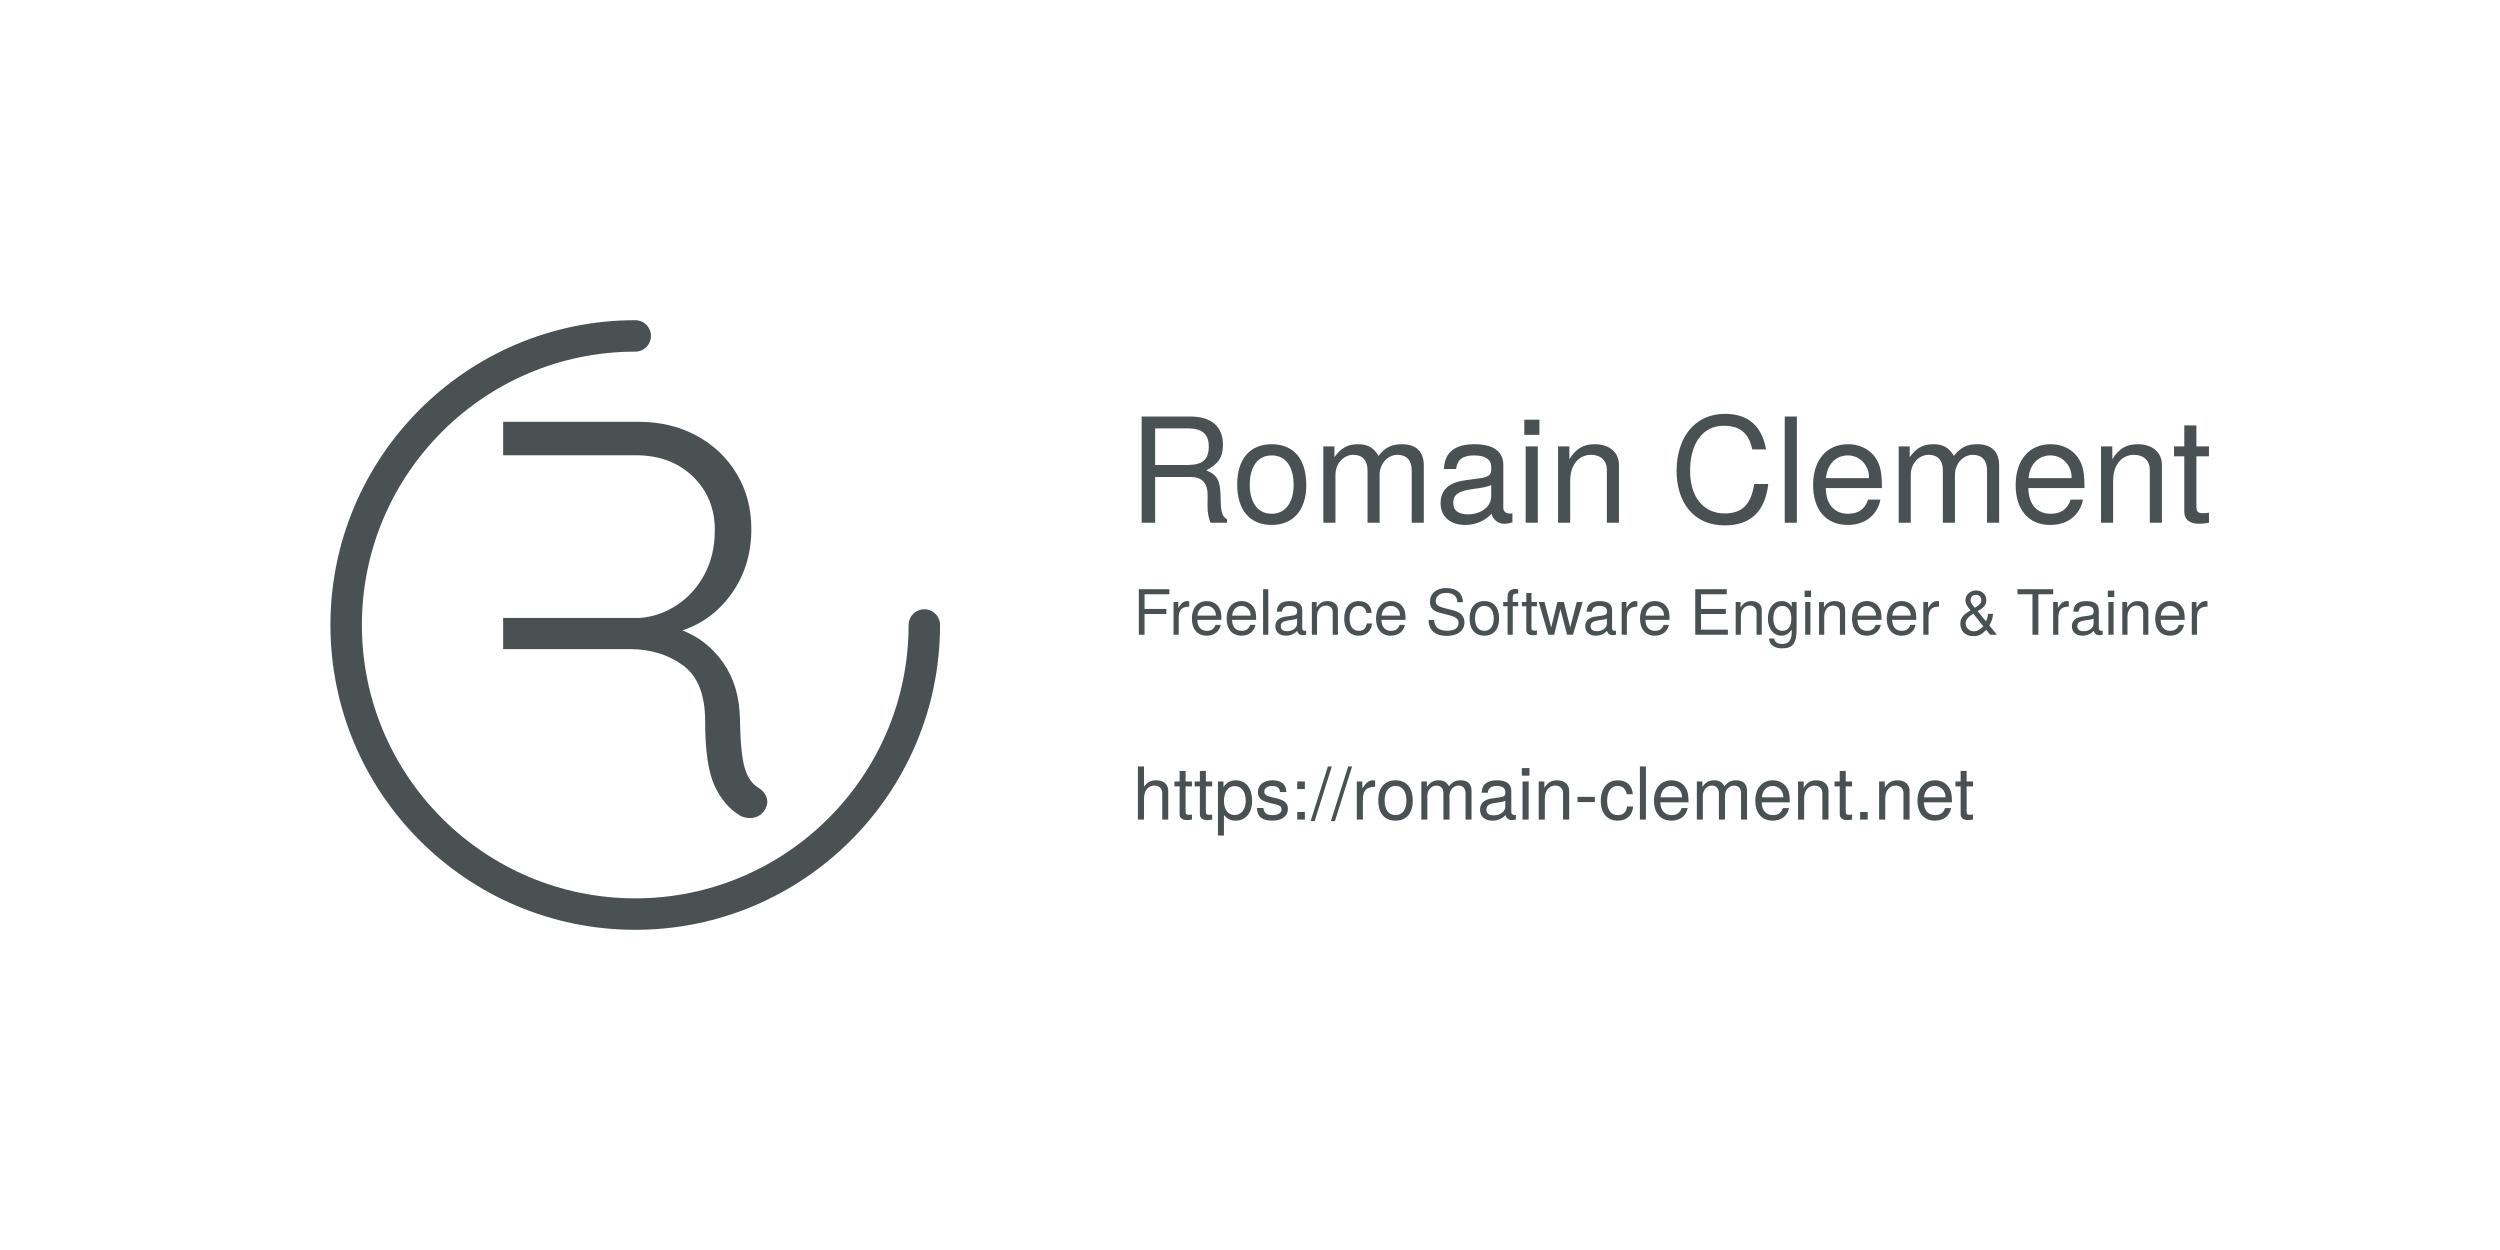
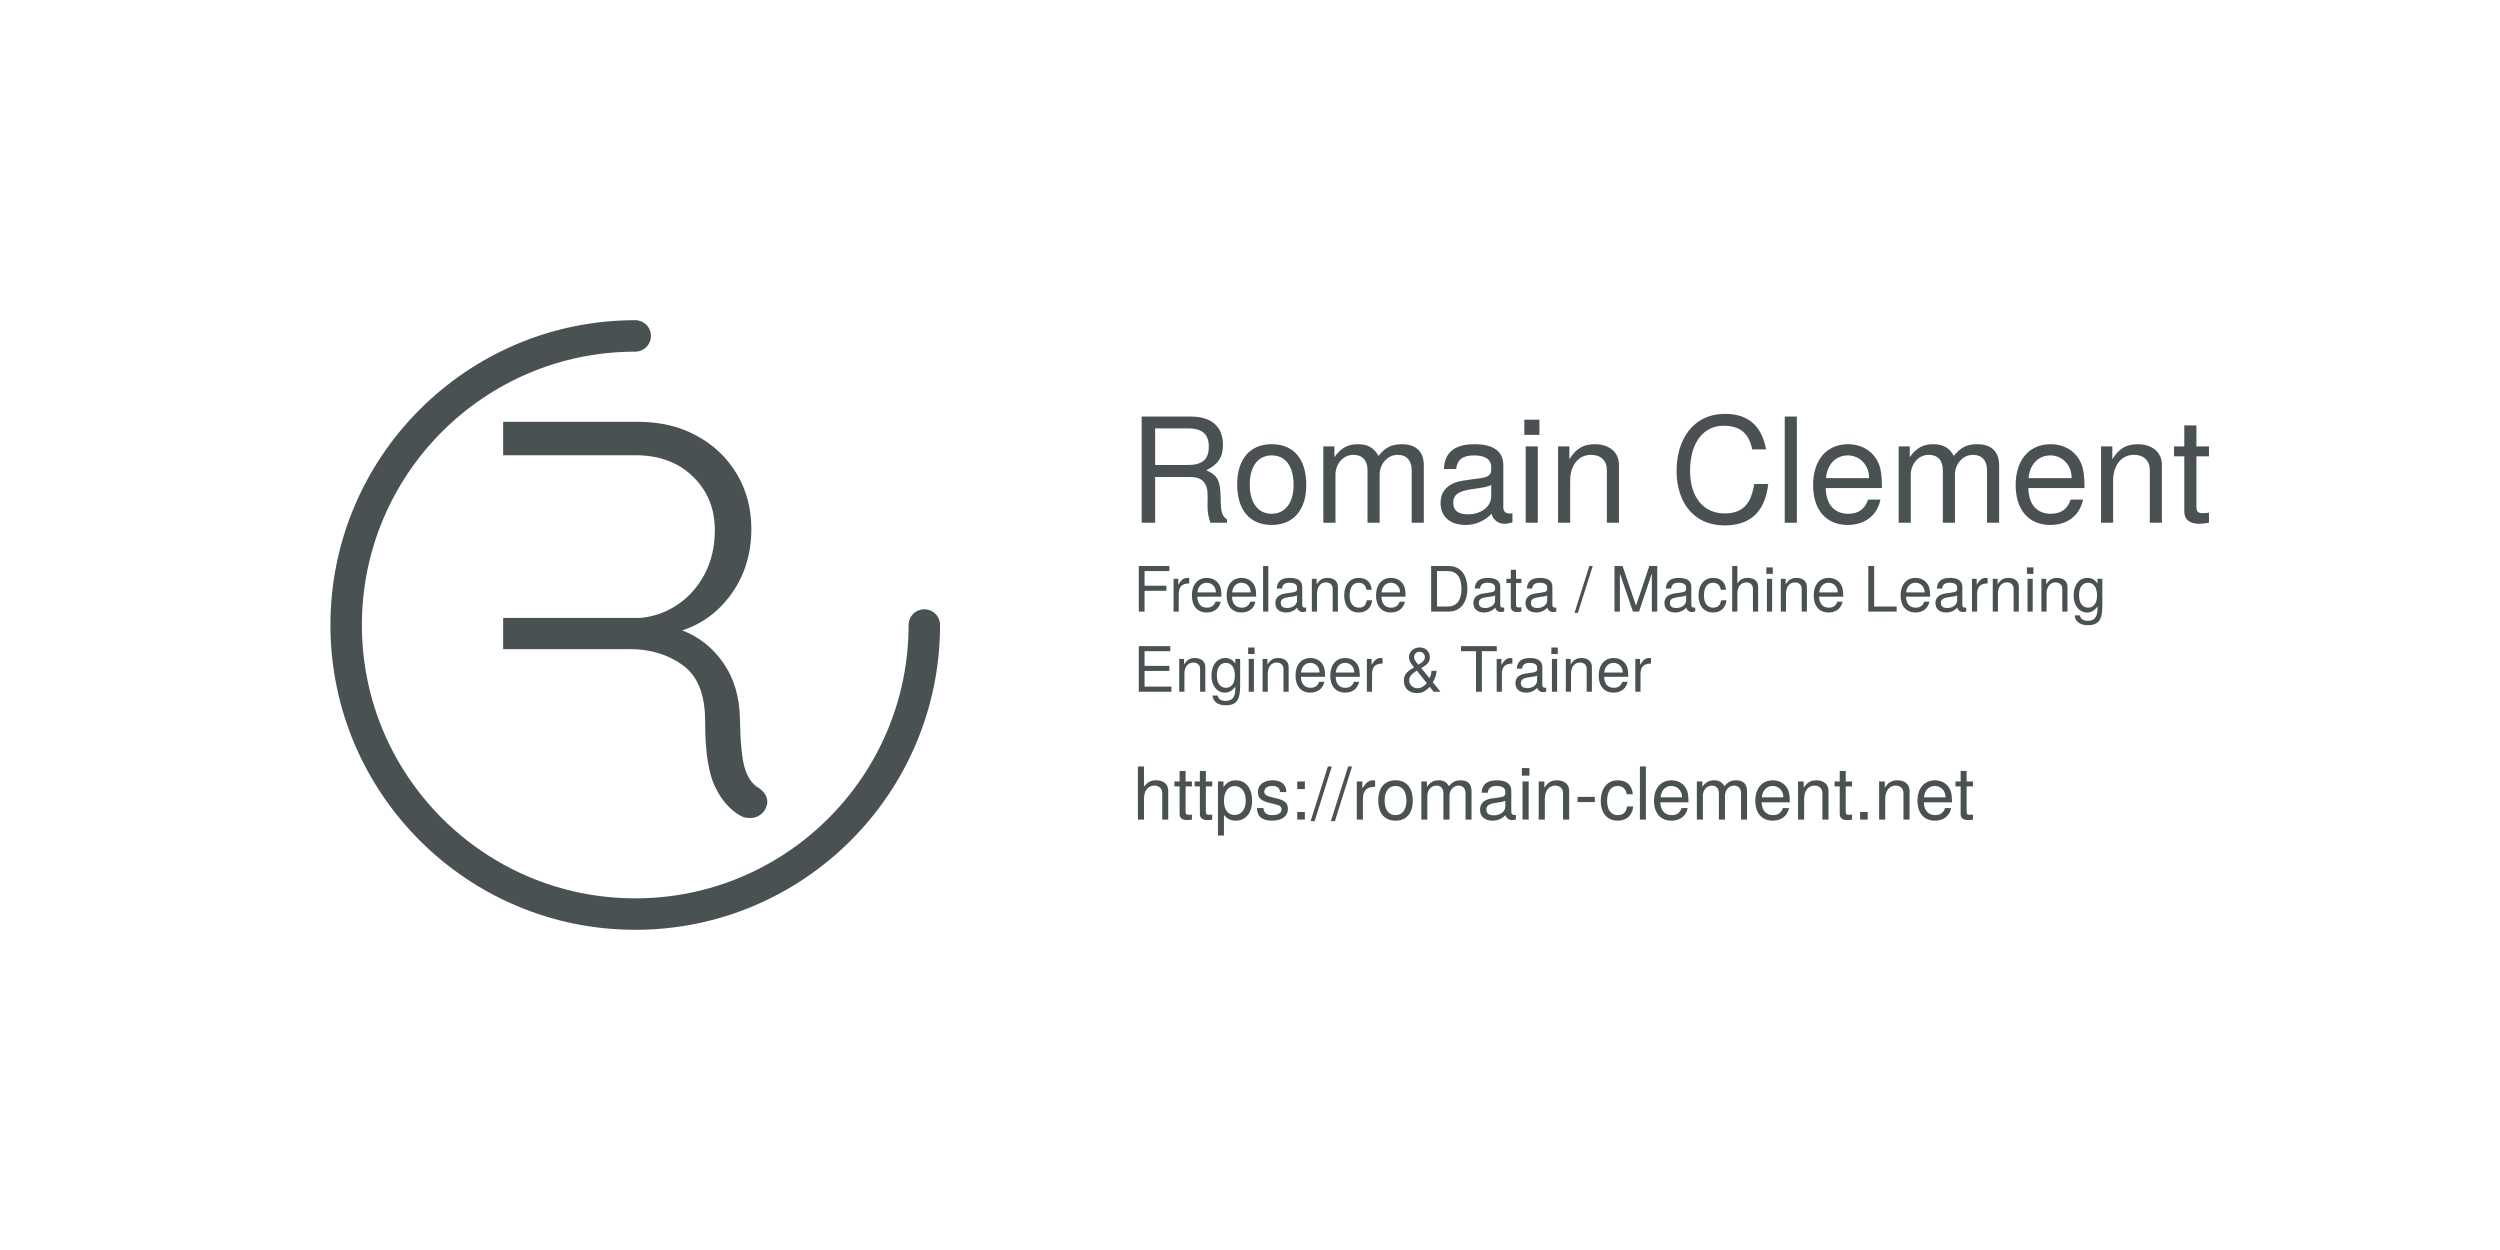
<svg xmlns="http://www.w3.org/2000/svg" width="1280" height="640" viewBox="0 0 338.667 169.333" version="1.1" id="svg8">
  <defs id="defs2">
    <clipPath id="_clipPath_b8fkhYR1xYeVcMDc84lqx7FLawgEcbtF">
      <rect width="128" height="128" id="rect10" x="0" y="0" />
    </clipPath>
  </defs>
  <g id="layer1">
    <g style="isolation:isolate" id="g37" transform="matrix(0.6882061,0,0,0.6882061,42.00821,40.62147)">
      <g style="isolation:isolate" id="g19">
        <path d="m 63.999,117.806 c 0,0 10e-4,0 10e-4,0 v 0 h 0.001 c 3.641,0.001 7.273,-0.365 10.841,-1.094 3.458,-0.708 6.839,-1.759 10.092,-3.135 3.198,-1.355 6.259,-3.017 9.138,-4.963 2.859,-1.933 5.527,-4.134 7.967,-6.575 2.441,-2.44 4.642,-5.108 6.575,-7.967 1.946,-2.879 3.608,-5.94 4.963,-9.138 1.376,-3.253 2.427,-6.634 3.135,-10.092 0.729,-3.568 1.095,-7.2 1.094,-10.841 0,-0.821 0.326,-1.609 0.906,-2.19 0.581,-0.581 1.369,-0.908 2.19,-0.908 0.821,0 1.609,0.326 2.19,0.906 0.581,0.581 0.908,1.368 0.908,2.19 0.001,4.058 -0.406,8.107 -1.22,12.084 -0.79,3.861 -1.964,7.635 -3.5,11.265 -1.511,3.569 -3.364,6.982 -5.534,10.192 -2.155,3.186 -4.608,6.159 -7.328,8.878 -2.719,2.72 -5.692,5.173 -8.878,7.328 -3.21,2.17 -6.623,4.023 -10.192,5.534 -3.63,1.536 -7.404,2.71 -11.265,3.5 -3.977,0.812 -8.025,1.221 -12.083,1.22 -4.058,0.001 -8.106,-0.408 -12.083,-1.22 -3.861,-0.79 -7.635,-1.964 -11.265,-3.5 -3.569,-1.511 -6.982,-3.364 -10.192,-5.534 -3.186,-2.155 -6.159,-4.608 -8.878,-7.328 -2.719,-2.719 -5.173,-5.692 -7.328,-8.878 C 12.084,94.33 10.231,90.917 8.72,87.348 7.184,83.718 6.01,79.944 5.22,76.083 4.408,72.106 3.999,68.058 4,64 3.999,59.942 4.408,55.894 5.22,51.917 c 0.79,-3.861 1.964,-7.635 3.5,-11.265 1.511,-3.569 3.364,-6.982 5.534,-10.192 2.155,-3.186 4.609,-6.159 7.328,-8.878 2.719,-2.719 5.692,-5.173 8.878,-7.328 3.21,-2.17 6.623,-4.023 10.192,-5.534 3.63,-1.536 7.404,-2.71 11.265,-3.5 3.977,-0.814 8.026,-1.221 12.084,-1.22 0.822,0 1.609,0.327 2.19,0.908 0.58,0.581 0.906,1.369 0.906,2.19 0,0.821 -0.327,1.609 -0.908,2.19 -0.581,0.58 -1.369,0.906 -2.19,0.906 -3.641,-0.001 -7.273,0.365 -10.841,1.094 -3.458,0.708 -6.839,1.759 -10.092,3.135 -3.198,1.355 -6.259,3.017 -9.138,4.963 -2.859,1.933 -5.527,4.134 -7.967,6.575 -2.441,2.44 -4.642,5.108 -6.575,7.967 -1.946,2.879 -3.608,5.94 -4.963,9.138 -1.376,3.253 -2.427,6.634 -3.135,10.092 -0.729,3.568 -1.095,7.2 -1.094,10.842 -0.001,3.642 0.365,7.274 1.094,10.842 0.708,3.458 1.759,6.839 3.135,10.092 1.355,3.198 3.017,6.259 4.963,9.138 1.933,2.859 4.134,5.527 6.575,7.967 2.44,2.441 5.108,4.642 7.967,6.575 2.879,1.946 5.94,3.608 9.138,4.963 3.253,1.376 6.634,2.427 10.092,3.135 3.568,0.729 7.2,1.095 10.841,1.094 z M 64.001,124 c 0,0 -0.001,0 -0.001,0" fill-rule="evenodd" fill="#4a5153" id="path15" />
        <path d="m 88.315,96.086 v 0 Q 90,97.202 90,98.876 v 0 0 q 0,0.557 -0.449,1.45 v 0 0 q -0.449,0.781 -1.236,1.228 v 0 0 Q 87.529,102 86.631,102 v 0 0 q -1.123,0 -1.91,-0.446 v 0 0 q -3.144,-1.786 -5.054,-5.803 v 0 0 Q 77.758,91.734 77.758,82.918 v 0 0 q 0,-7.811 -4.38,-10.991 v 0 0 q -4.38,-3.18 -10.445,-3.18 v 0 H 38 v -38.163 0 V 24 h 26.618 v 0 q 6.401,0 11.455,2.734 v 0 0 q 5.054,2.734 7.918,7.532 v 0 0 q 2.864,4.798 2.864,10.824 v 0 0 q 0,7.142 -3.762,12.554 v 0 0 q -3.763,5.412 -9.827,7.42 v 0 0 q 4.941,1.897 8.086,6.417 v 0 0 Q 84.497,76 84.609,82.472 v 0 0 q 0.112,6.919 0.955,9.708 v 0 0 q 0.842,2.79 2.751,3.906 z M 38,62.609 h 26.955 v 0 q 3.931,-0.334 7.3,-2.566 v 0 0 q 3.369,-2.232 5.391,-6.026 v 0 0 q 2.021,-3.794 2.021,-8.704 v 0 0 q 0,-6.36 -4.324,-10.545 v 0 0 Q 71.019,30.584 64.056,30.584 v 0 H 38 Z" fill-rule="evenodd" fill="#4a5153" id="path17" />
      </g>
    </g>
    <text xml:space="preserve" style="font-style:normal;font-weight:normal;font-size:19.756px;line-height:1.25;font-family:sans-serif;fill:#4a5153;fill-opacity:1;stroke:none;stroke-width:0.3" x="152.812" y="70.817" id="text41">
      <tspan id="tspan39" x="152.812" y="70.817" style="font-style:normal;font-variant:normal;font-weight:300;font-stretch:normal;font-size:19.756px;font-family:'Helvetica Neue';-inkscape-font-specification:'Helvetica Neue Light';fill:#4a5153;fill-opacity:1;stroke-width:0.3">Romain Clement</tspan>
    </text>
-     <text xml:space="preserve" style="font-style:normal;font-weight:normal;font-size:8.467px;line-height:1.25;font-family:sans-serif;fill:#4a5153;fill-opacity:1;stroke:none;stroke-width:0.3" x="153.503" y="85.99" id="text45">
-       <tspan id="tspan43" x="153.503" y="85.99" style="font-style:normal;font-variant:normal;font-weight:300;font-stretch:normal;font-size:8.467px;font-family:'Helvetica Neue';-inkscape-font-specification:'Helvetica Neue Light';fill:#4a5153;fill-opacity:1;stroke-width:0.3">Freelance Software Engineer &amp; Trainer</tspan>
+     <text xml:space="preserve" style="font-style:normal;font-weight:normal;font-size:8.467px;line-height:1.25;font-family:sans-serif;fill:#4a5153;fill-opacity:1;stroke:none;stroke-width:0.3" x="153.503" y="82.85" id="text45">
+       <tspan id="tspan43" x="153.503" y="82.85" style="font-style:normal;font-variant:normal;font-weight:300;font-stretch:normal;font-size:8.467px;font-family:'Helvetica Neue';-inkscape-font-specification:'Helvetica Neue Light';fill:#4a5153;fill-opacity:1;stroke-width:0.3">Freelance Data / Machine Learning</tspan>
+       <tspan x="153.503" y="93.706" style="font-style:normal;font-variant:normal;font-weight:300;font-stretch:normal;font-size:8.467px;font-family:'Helvetica Neue';-inkscape-font-specification:'Helvetica Neue Light';fill:#4a5153;fill-opacity:1;stroke-width:0.3" id="tspan279">Engineer &amp; Trainer</tspan>
    </text>
    <text xml:space="preserve" style="font-style:normal;font-weight:normal;font-size:9.878px;line-height:1.25;font-family:sans-serif;fill:#4a5153;fill-opacity:1;stroke:none;stroke-width:0.3" x="153.462" y="111.032" id="text49">
      <tspan id="tspan47" x="153.462" y="111.032" style="font-style:normal;font-variant:normal;font-weight:500;font-stretch:normal;font-size:9.878px;font-family:'Helvetica Neue';-inkscape-font-specification:'Helvetica Neue Medium';fill:#4a5153;fill-opacity:1;stroke-width:0.3" dx="0 0 0 0 0 0 0 0 0 0 0 0 0 0">https://romain-clement.net</tspan>
    </text>
  </g>
</svg>
